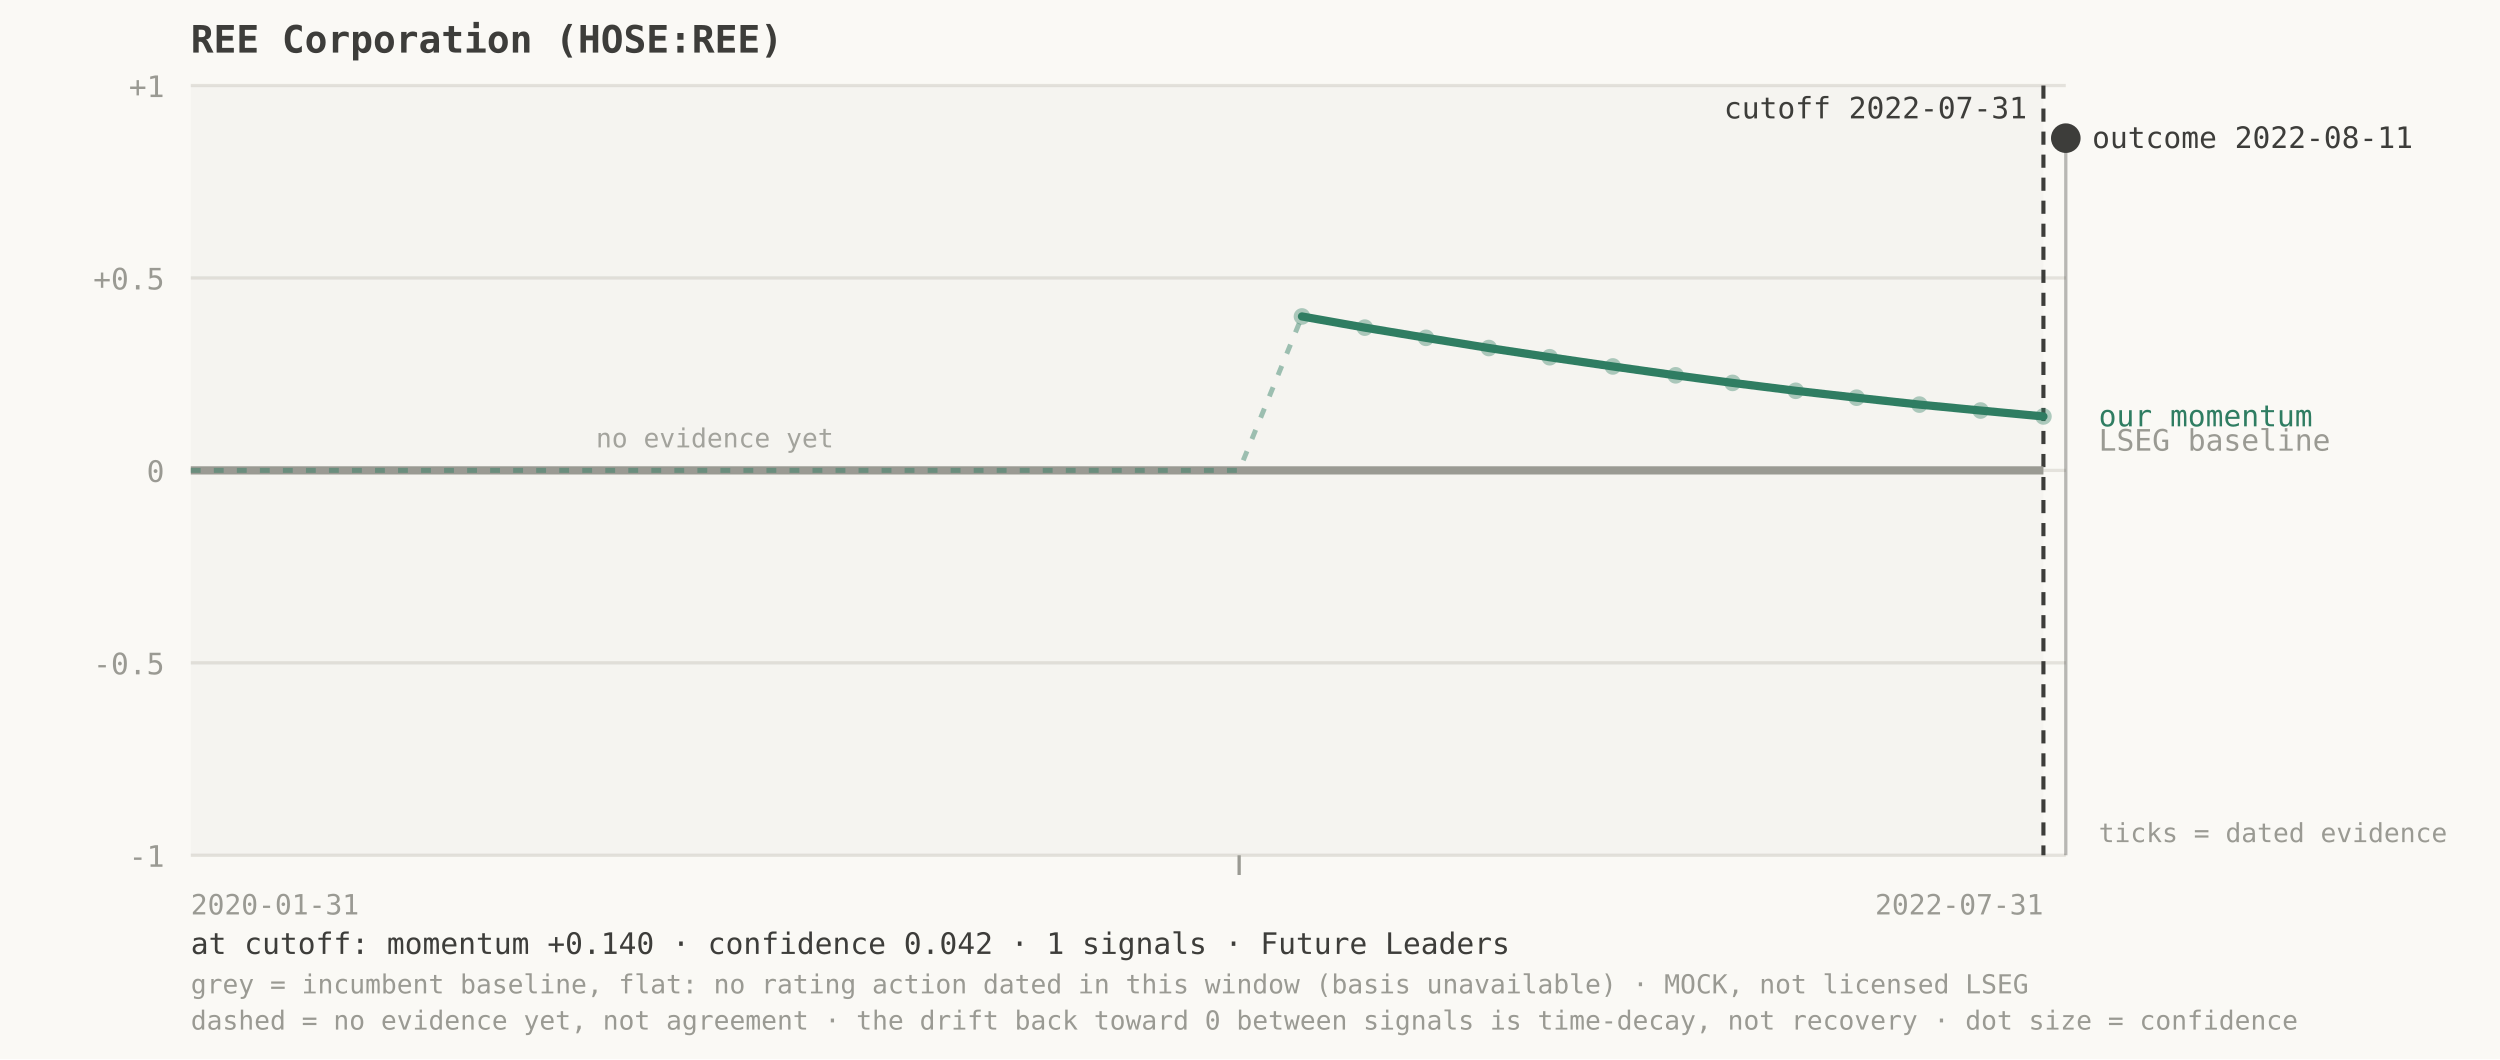
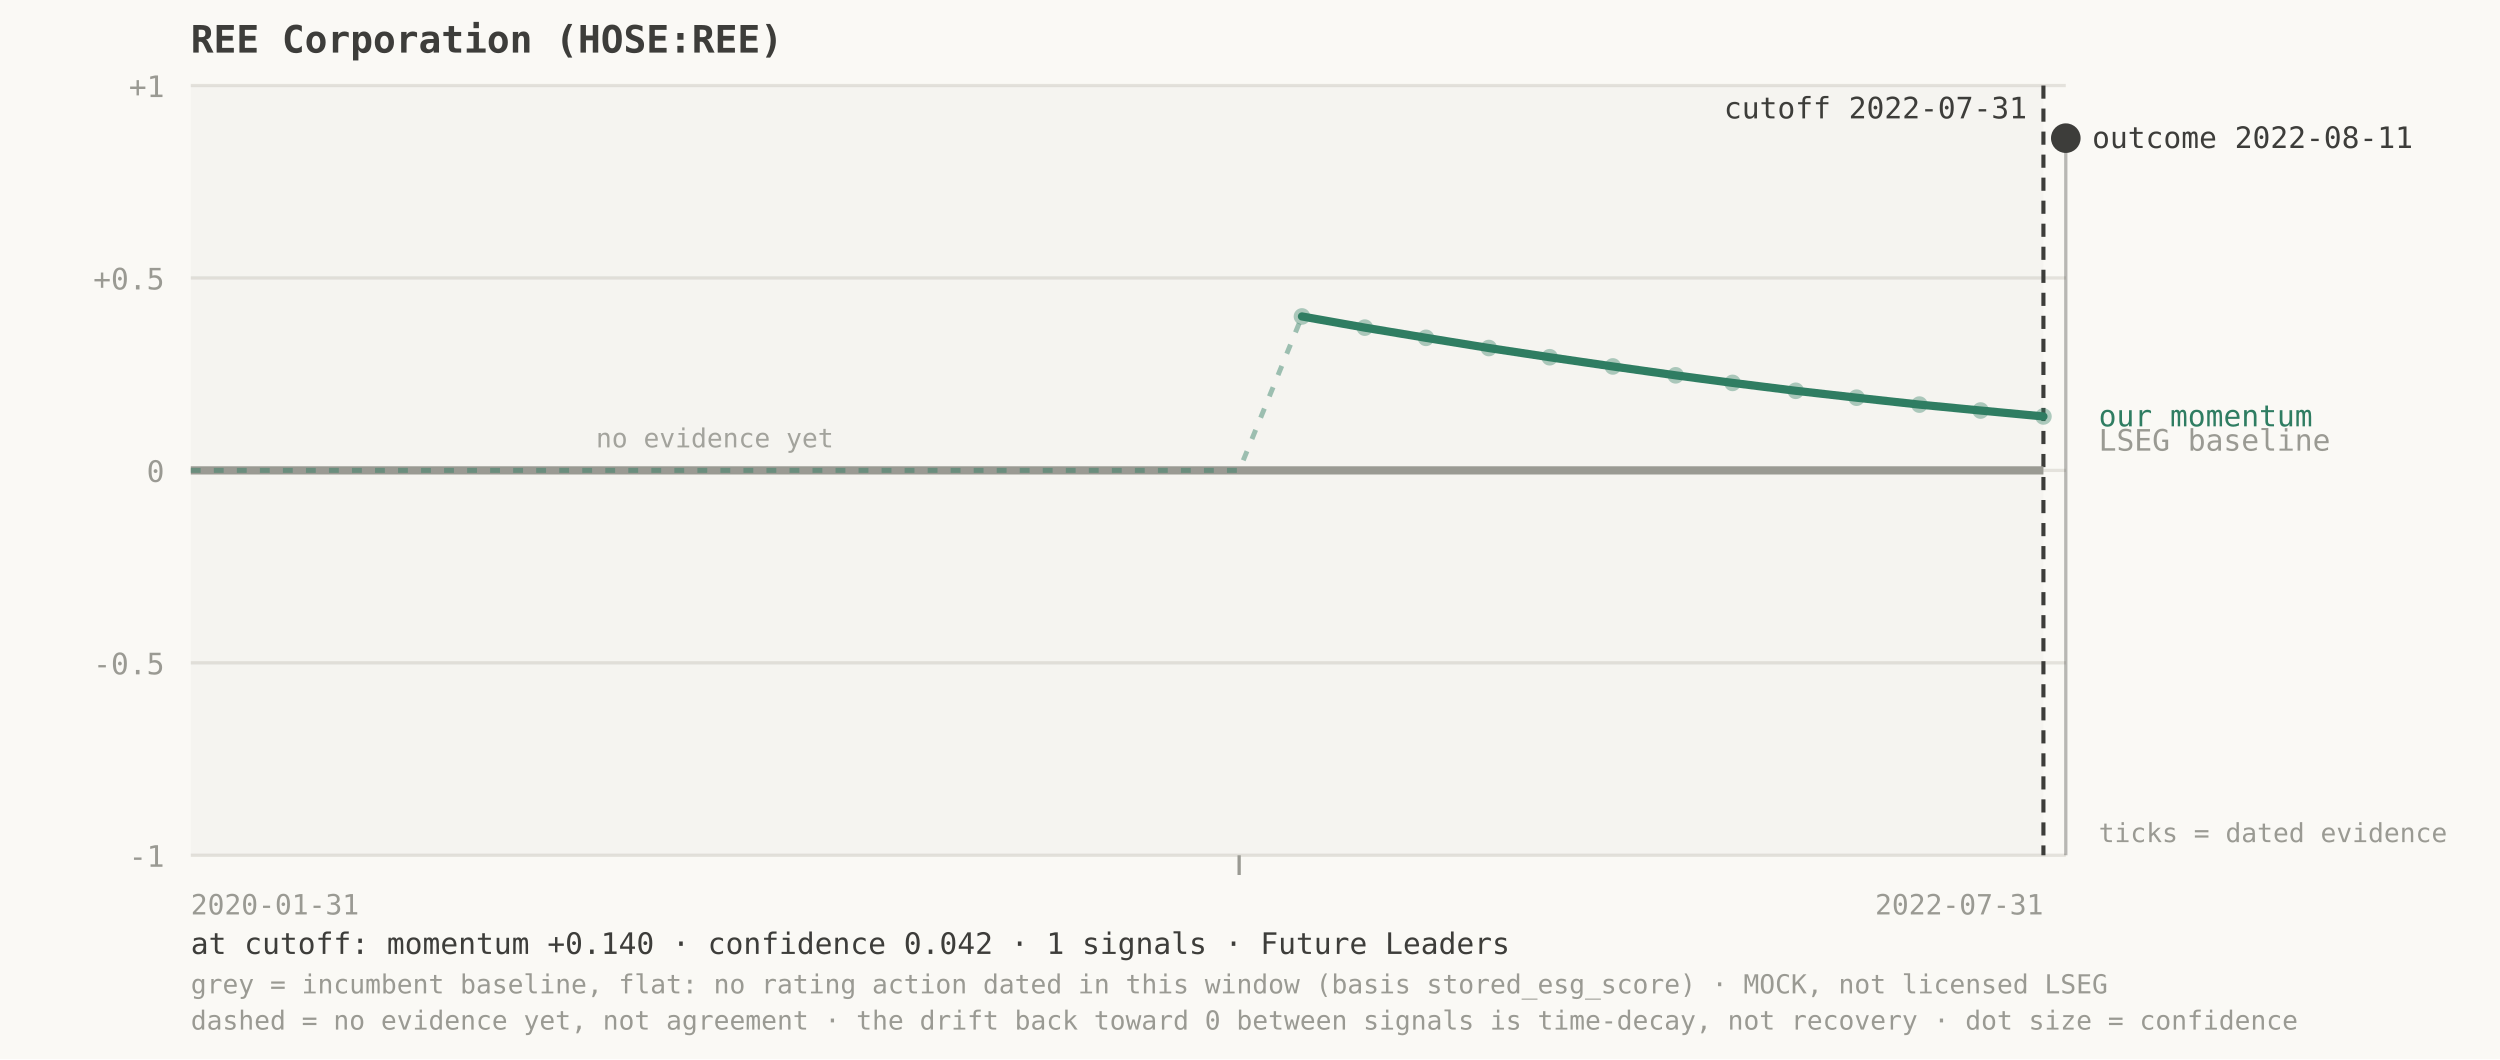
<svg xmlns="http://www.w3.org/2000/svg" viewBox="0 0 760 322" width="760" height="322" font-family="ui-monospace,SFMono-Regular,Menlo,monospace" role="img" aria-label="REE Corporation momentum vs baseline">
  <rect width="760" height="322" fill="#FAF9F5" />
  <line x1="58" y1="26.0" x2="628" y2="26.0" stroke="#E4E2DC" stroke-width="1" />
  <text x="50" y="29.5" font-size="9" fill="#9A9A93" text-anchor="end">+1</text>
  <line x1="58" y1="84.5" x2="628" y2="84.5" stroke="#E4E2DC" stroke-width="1" />
  <text x="50" y="88.0" font-size="9" fill="#9A9A93" text-anchor="end">+0.5</text>
  <line x1="58" y1="143.0" x2="628" y2="143.0" stroke="#E4E2DC" stroke-width="1" />
  <text x="50" y="146.5" font-size="9" fill="#9A9A93" text-anchor="end">0</text>
  <line x1="58" y1="201.5" x2="628" y2="201.5" stroke="#E4E2DC" stroke-width="1" />
  <text x="50" y="205.0" font-size="9" fill="#9A9A93" text-anchor="end">-0.5</text>
  <line x1="58" y1="260.0" x2="628" y2="260.0" stroke="#E4E2DC" stroke-width="1" />
  <text x="50" y="263.5" font-size="9" fill="#9A9A93" text-anchor="end">-1</text>
  <rect x="58" y="26" width="563.2" height="234" fill="#3D3D3A" opacity="0.025" />
  <line x1="621.2" y1="26" x2="621.2" y2="260" stroke="#3D3D3A" stroke-width="1.25" stroke-dasharray="4 3" />
  <text x="616.2" y="36" font-size="9" fill="#3D3D3A" text-anchor="end">cutoff 2022-07-31</text>
  <line x1="376.7" y1="260" x2="376.7" y2="266" stroke="#9A9A93" stroke-width="1" />
  <text x="58.0" y="278" font-size="8.5" fill="#9A9A93" text-anchor="start">2020-01-31</text>
  <text x="621.2" y="278" font-size="8.5" fill="#9A9A93" text-anchor="end">2022-07-31</text>
  <line x1="58" y1="143.0" x2="621.2" y2="143.0" stroke="#9A9A93" stroke-width="2.5" />
  <polyline points="58.0,143.0 75.9,143.0 95.1,143.0 113.6,143.0 132.7,143.0 151.3,143.0 170.4,143.0 189.5,143.0 208.1,143.0 227.2,143.0 245.7,143.0 264.9,143.0 284.0,143.0 301.3,143.0 320.5,143.0 339.0,143.0 358.1,143.0 376.7,143.0 395.8,96.2" fill="none" stroke="#2F7D62" stroke-width="1.5" stroke-dasharray="3 4" opacity="0.45" />
  <text x="217.3" y="136.0" font-size="8" fill="#9A9A93" text-anchor="middle" opacity="0.9">no evidence yet</text>
  <polyline points="395.8,96.2 414.9,99.6 433.5,102.7 452.6,105.8 471.1,108.6 490.3,111.4 509.4,114.1 526.7,116.4 545.9,118.8 564.4,120.9 583.5,123.0 602.1,124.8 621.2,126.6" fill="none" stroke="#2F7D62" stroke-width="2.5" stroke-linejoin="round" stroke-linecap="round" />
  <circle cx="395.8" cy="96.2" r="2.53" fill="#2F7D62" opacity="0.38" />
  <circle cx="414.9" cy="99.6" r="2.53" fill="#2F7D62" opacity="0.38" />
  <circle cx="433.5" cy="102.7" r="2.53" fill="#2F7D62" opacity="0.38" />
  <circle cx="452.6" cy="105.8" r="2.53" fill="#2F7D62" opacity="0.38" />
  <circle cx="471.1" cy="108.6" r="2.53" fill="#2F7D62" opacity="0.38" />
  <circle cx="490.3" cy="111.4" r="2.53" fill="#2F7D62" opacity="0.38" />
  <circle cx="509.4" cy="114.1" r="2.53" fill="#2F7D62" opacity="0.38" />
  <circle cx="526.7" cy="116.4" r="2.53" fill="#2F7D62" opacity="0.38" />
  <circle cx="545.9" cy="118.8" r="2.53" fill="#2F7D62" opacity="0.38" />
  <circle cx="564.4" cy="120.9" r="2.53" fill="#2F7D62" opacity="0.38" />
  <circle cx="583.5" cy="123.0" r="2.53" fill="#2F7D62" opacity="0.38" />
  <circle cx="602.1" cy="124.8" r="2.53" fill="#2F7D62" opacity="0.38" />
  <circle cx="621.2" cy="126.6" r="2.53" fill="#2F7D62" opacity="0.38" />
  <line x1="628.0" y1="42" x2="628.0" y2="260" stroke="#3D3D3A" stroke-width="1" opacity="0.35" />
  <circle cx="628.0" cy="42" r="4.5" fill="#3D3D3A" />
  <text x="636.0" y="45" font-size="9" fill="#3D3D3A">outcome 2022-08-11</text>
  <text x="58" y="16" font-size="11.5" fill="#3D3D3A" font-weight="600">REE Corporation (HOSE:REE)</text>
  <text x="58" y="290" font-size="9" fill="#3D3D3A">at cutoff: momentum +0.140 · confidence 0.042 · 1 signals · Future Leaders</text>
-   <text x="58" y="302" font-size="8" fill="#9A9A93">grey = incumbent baseline, flat: no rating action dated in this window (basis unavailable) · MOCK, not licensed LSEG</text>
+   <text x="58" y="302" font-size="8" fill="#9A9A93">grey = incumbent baseline, flat: no rating action dated in this window (basis stored_esg_score) · MOCK, not licensed LSEG</text>
  <text x="58" y="313" font-size="8" fill="#9A9A93">dashed = no evidence yet, not agreement · the drift back toward 0 between signals is time-decay, not recovery · dot size = confidence</text>
  <text x="638" y="137.0" font-size="9" fill="#9A9A93">LSEG baseline</text>
  <text x="638" y="129.6" font-size="9" fill="#2F7D62">our momentum</text>
  <text x="638" y="256" font-size="8" fill="#9A9A93">ticks = dated evidence</text>
</svg>
